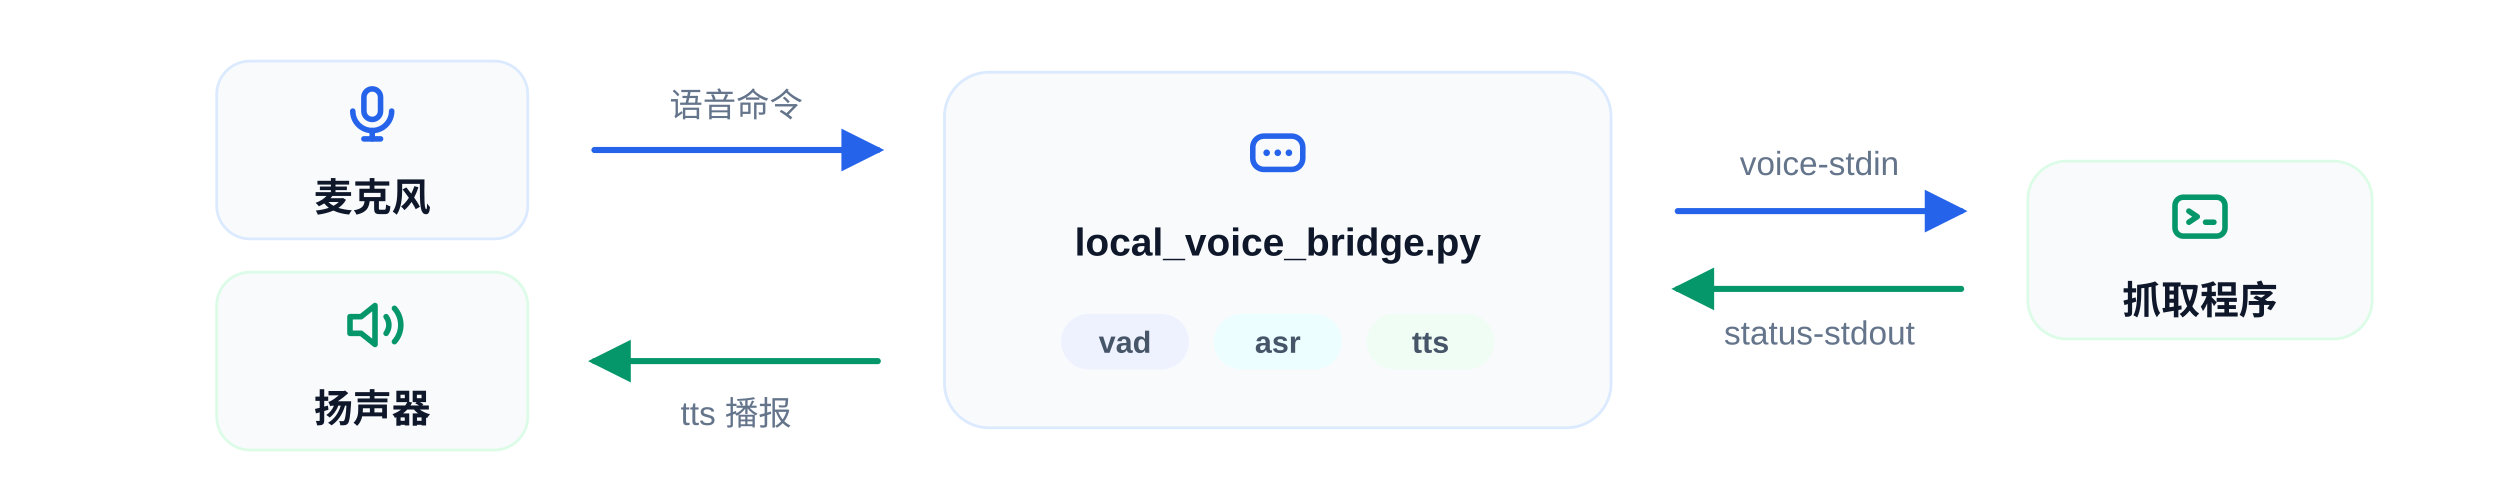
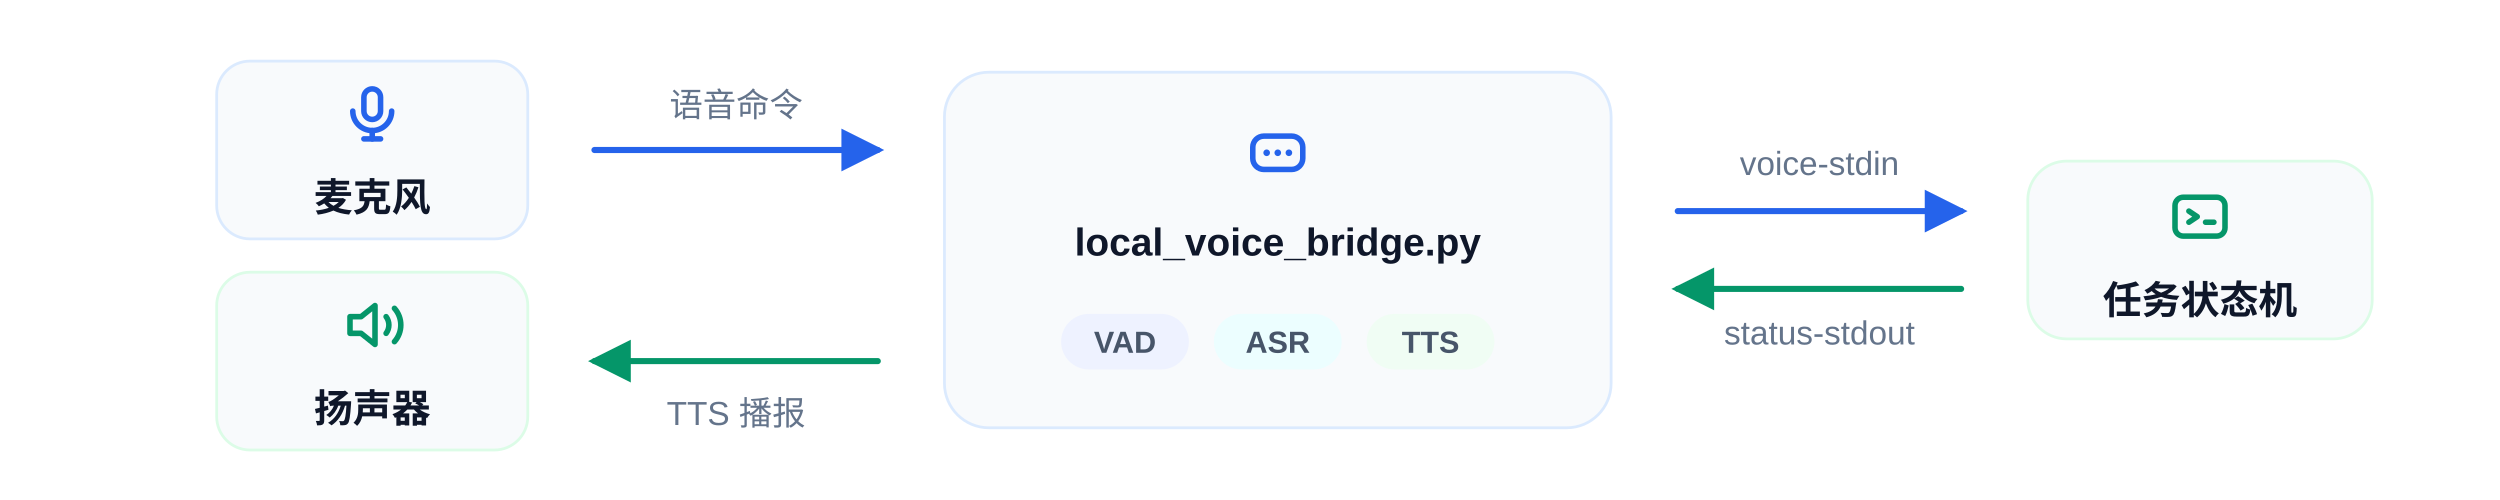
<svg xmlns="http://www.w3.org/2000/svg" width="900" height="180" viewBox="0 0 900 180" role="img" aria-labelledby="title desc">
  <defs>
    <marker id="arrow-blue" viewBox="0 0 10 10" refX="8.5" refY="5" markerWidth="7" markerHeight="7" orient="auto">
      <path d="M0 0 10 5 0 10z" fill="#2563eb" />
    </marker>
    <marker id="arrow-green" viewBox="0 0 10 10" refX="8.5" refY="5" markerWidth="7" markerHeight="7" orient="auto">
      <path d="M0 0 10 5 0 10z" fill="#059669" />
    </marker>
    <style>
      .card { fill: #f8fafc; stroke: #dbeafe; }
      .card-green { fill: #f8fafc; stroke: #dcfce7; }
      .label { font-family: Arial, 'Noto Sans CJK SC', sans-serif; font-size: 14px; font-weight: 700; fill: #0f172a; }
      .hint { font-family: Arial, 'Noto Sans CJK SC', sans-serif; font-size: 12px; fill: #64748b; }
      .chip { font-family: Arial, 'Noto Sans CJK SC', sans-serif; font-size: 11px; font-weight: 700; fill: #475569; }
    </style>
  </defs>
  <rect width="900" height="180" fill="#ffffff" />
  <g>
    <rect class="card" x="78" y="22" width="112" height="64" rx="12" />
    <rect class="card-green" x="78" y="98" width="112" height="64" rx="12" />
    <rect class="card" x="340" y="26" width="240" height="128" rx="16" />
    <rect class="card-green" x="730" y="58" width="124" height="64" rx="14" />
  </g>
  <g fill="none" stroke-linecap="round" stroke-linejoin="round">
    <path d="M214 54 H316" stroke="#2563eb" stroke-width="2.2" marker-end="url(#arrow-blue)" />
    <path d="M604 76 H706" stroke="#2563eb" stroke-width="2.2" marker-end="url(#arrow-blue)" />
    <path d="M706 104 H604" stroke="#059669" stroke-width="2.2" marker-end="url(#arrow-green)" />
    <path d="M316 130 H214" stroke="#059669" stroke-width="2.2" marker-end="url(#arrow-green)" />
  </g>
  <text x="265" y="42" text-anchor="middle" class="hint">语音命令</text>
  <text x="655" y="63" text-anchor="middle" class="hint">voice-stdin</text>
  <text x="655" y="124" text-anchor="middle" class="hint">status-stdout</text>
-   <text x="265" y="153" text-anchor="middle" class="hint">tts 播报</text>
+   <text x="265" y="153" text-anchor="middle" class="hint">TTS 播报</text>
  <g transform="translate(122 29)" fill="none" stroke="#2563eb" stroke-width="2" stroke-linecap="round" stroke-linejoin="round">
    <rect x="9" y="3" width="6" height="11" rx="3" />
    <path d="M5 11a7 7 0 0 0 14 0" />
    <path d="M12 18v3" />
    <path d="M9 21h6" />
  </g>
  <text x="134" y="76" text-anchor="middle" class="label">麦克风</text>
  <g transform="translate(122 105)" fill="none" stroke="#059669" stroke-width="2" stroke-linecap="round" stroke-linejoin="round">
    <path d="M4 9v6h4l5 4V5L8 9H4z" />
    <path d="M17 9a5 5 0 0 1 0 6" />
    <path d="M20 6a9 9 0 0 1 0 12" />
  </g>
  <text x="134" y="152" text-anchor="middle" class="label">扬声器</text>
  <g transform="translate(448 43)" fill="none" stroke="#2563eb" stroke-width="2" stroke-linecap="round" stroke-linejoin="round">
    <rect x="3" y="6" width="18" height="12" rx="4" />
    <circle cx="8" cy="12" r="1.2" fill="#2563eb" stroke="none" />
    <circle cx="12" cy="12" r="1.2" fill="#2563eb" stroke="none" />
    <circle cx="16" cy="12" r="1.2" fill="#2563eb" stroke="none" />
  </g>
  <text x="460" y="92" text-anchor="middle" class="label">local_voice_bridge.py</text>
  <g>
    <rect x="382" y="113" width="46" height="20" rx="10" fill="#eef2ff" />
    <rect x="437" y="113" width="46" height="20" rx="10" fill="#ecfeff" />
    <rect x="492" y="113" width="46" height="20" rx="10" fill="#f0fdf4" />
-     <text x="405" y="127" text-anchor="middle" class="chip">vad</text>
-     <text x="460" y="127" text-anchor="middle" class="chip">asr</text>
-     <text x="515" y="127" text-anchor="middle" class="chip">tts</text>
+     <text x="405" y="127" text-anchor="middle" class="chip">VAD</text>
+     <text x="460" y="127" text-anchor="middle" class="chip">ASR</text>
+     <text x="515" y="127" text-anchor="middle" class="chip">TTS</text>
  </g>
  <g transform="translate(780 66)" fill="none" stroke="#059669" stroke-width="2" stroke-linecap="round" stroke-linejoin="round">
    <rect x="3" y="5" width="18" height="14" rx="3" />
    <path d="M8 10l3 2-3 2" />
    <path d="M14 14h3" />
  </g>
-   <text x="792" y="113" text-anchor="middle" class="label">抓取程序</text>
+   <text x="792" y="113" text-anchor="middle" class="label">任务状态机</text>
</svg>
